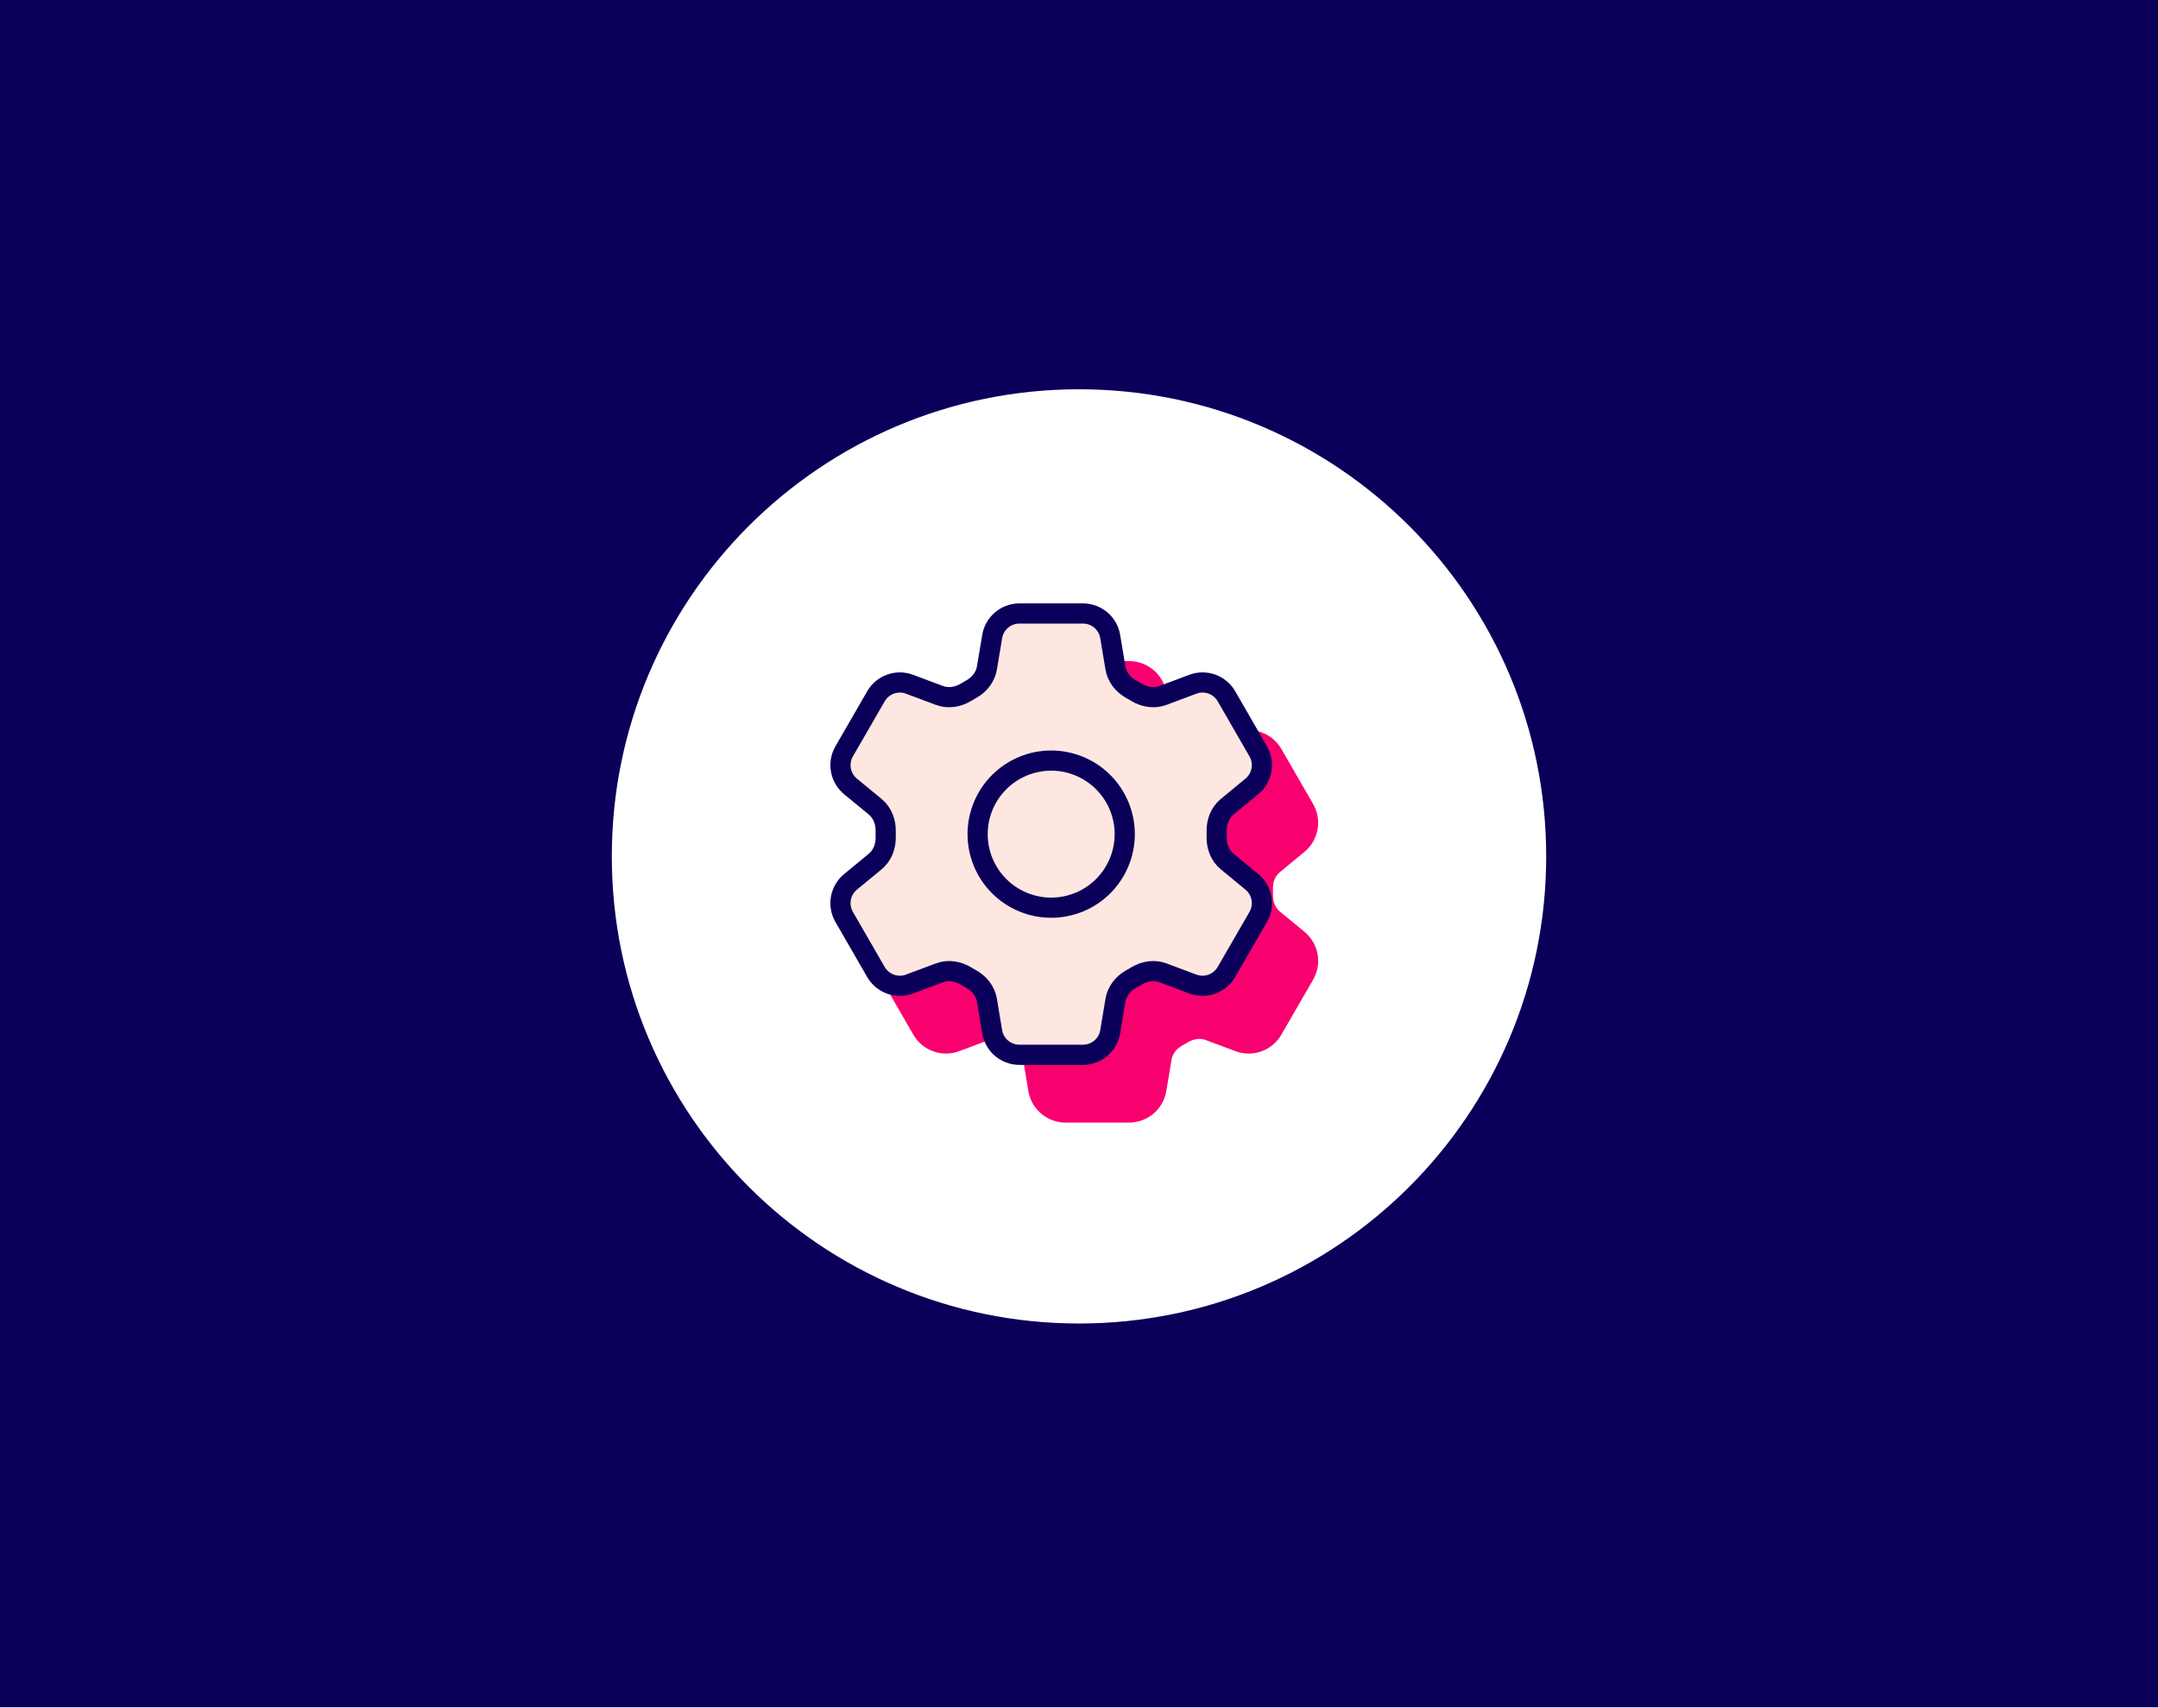
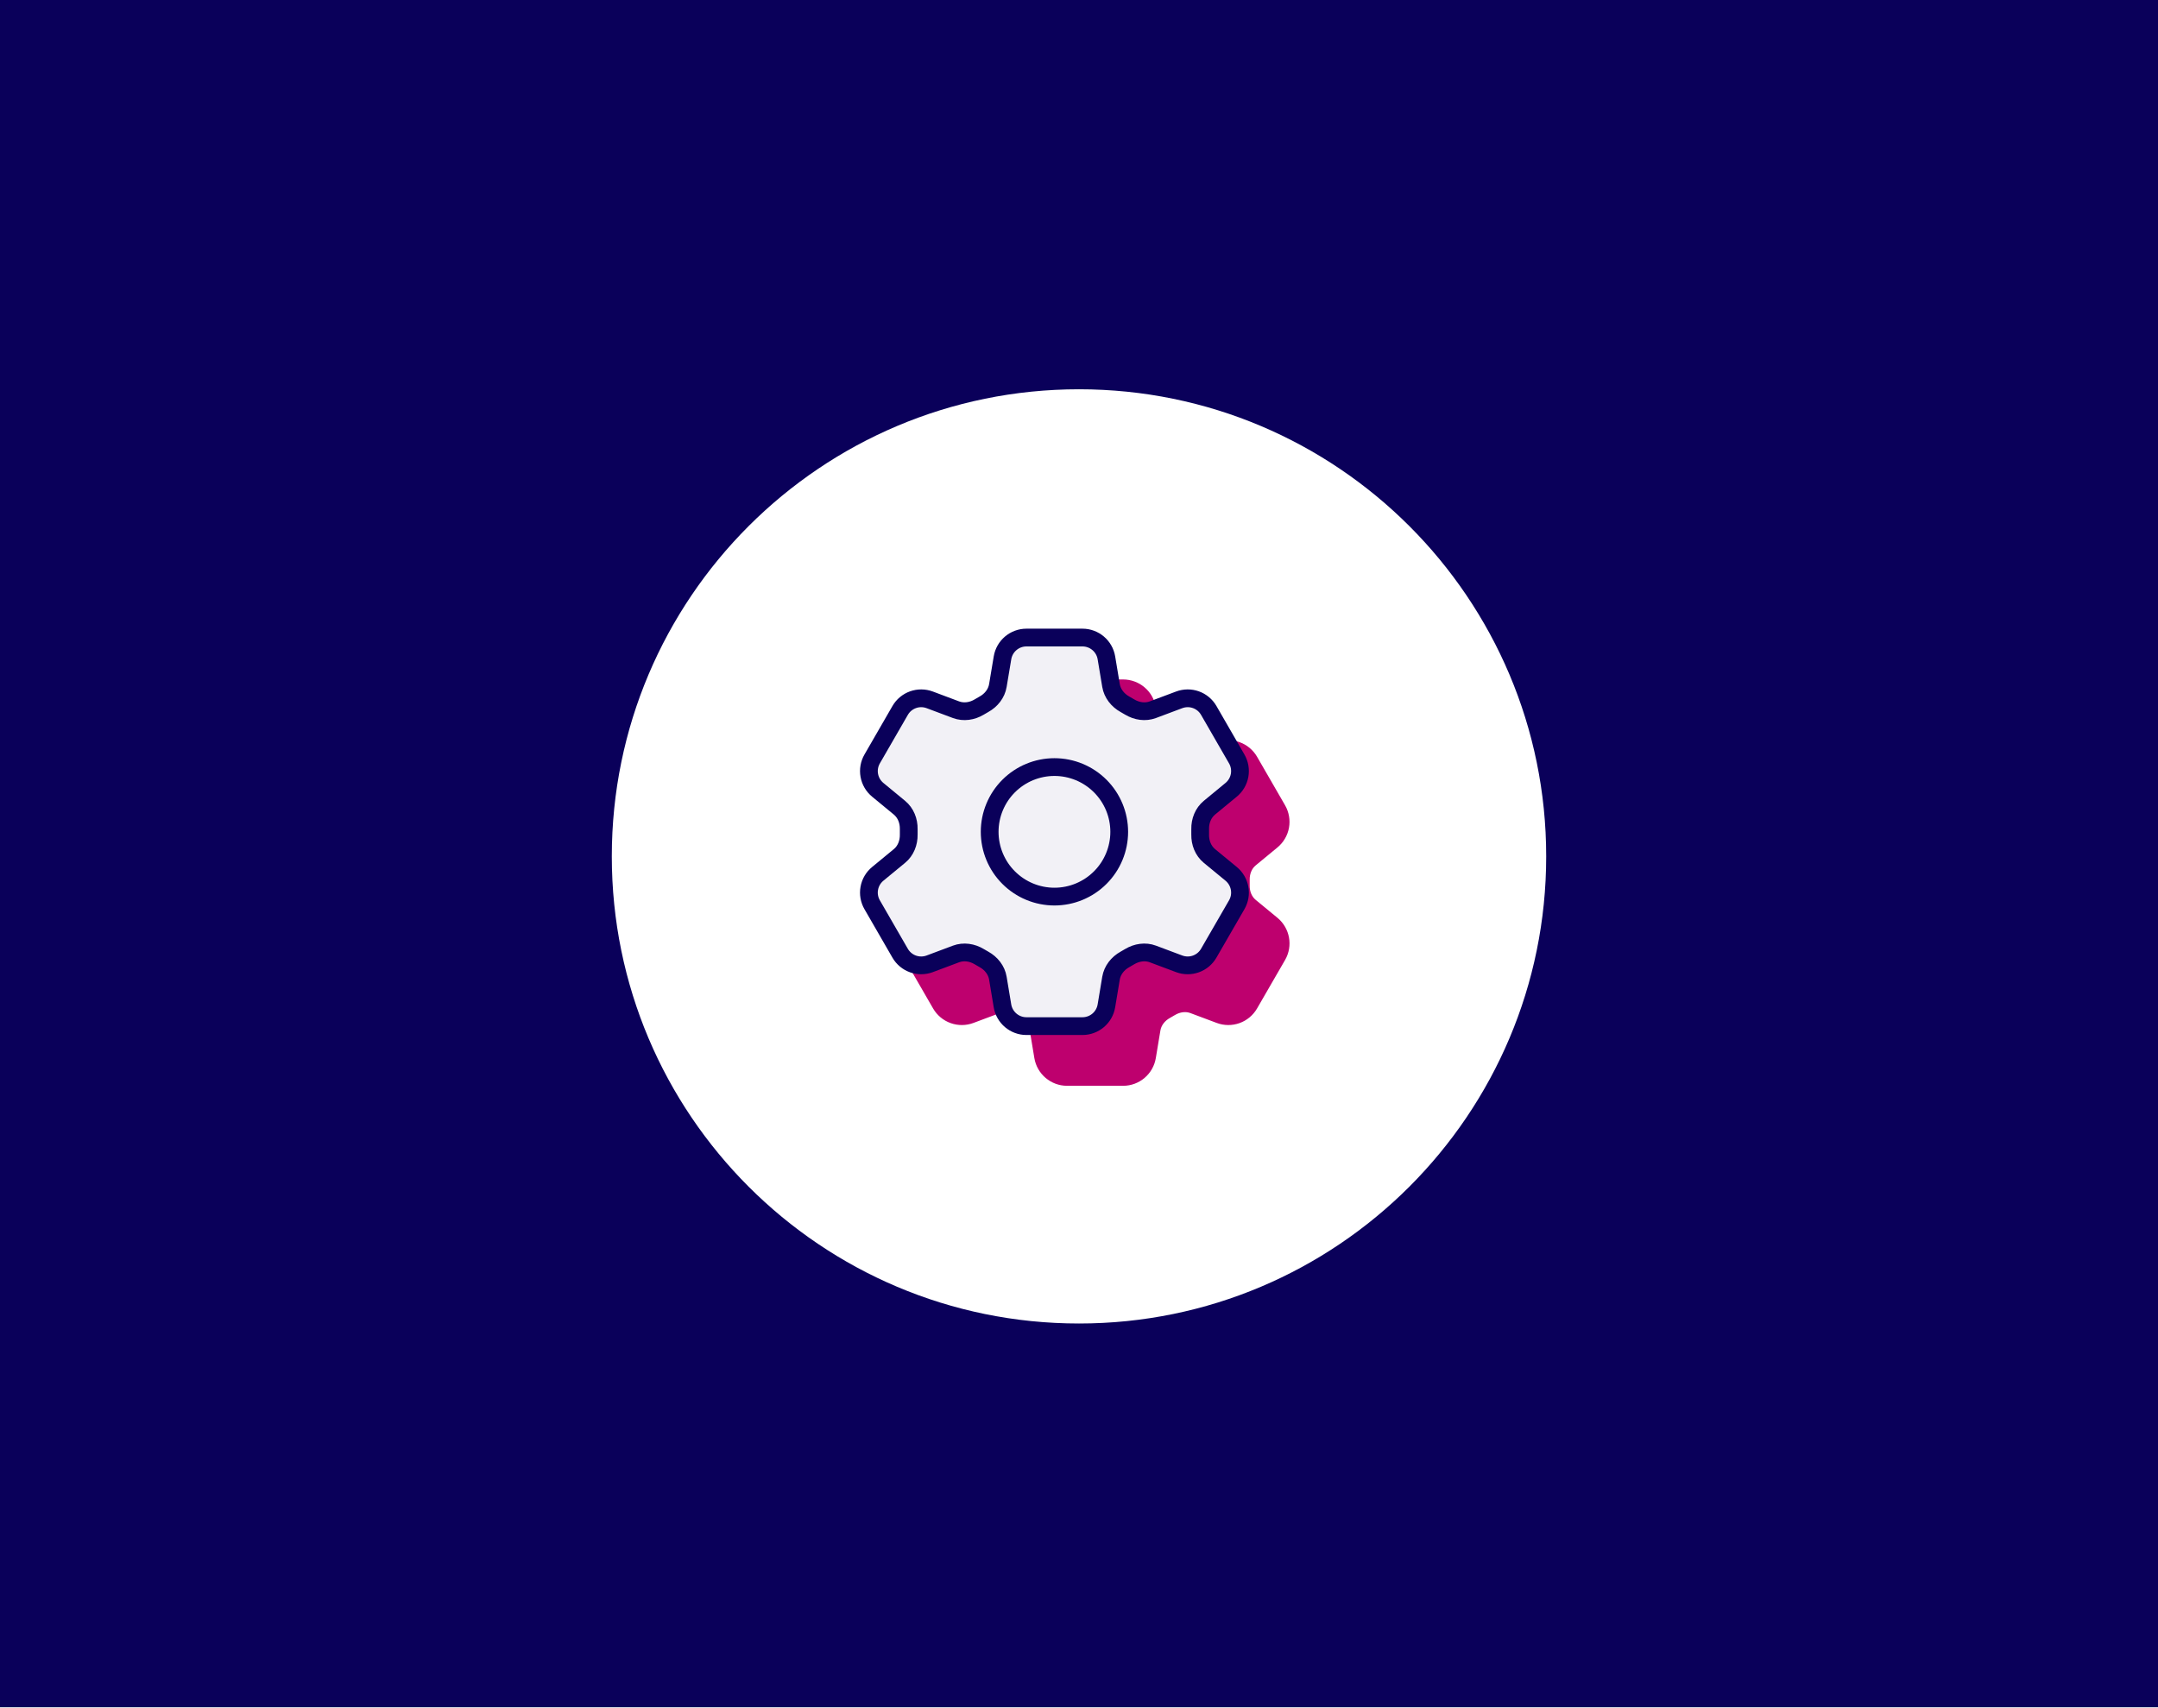
<svg xmlns="http://www.w3.org/2000/svg" width="388" height="307" viewBox="0 0 388 307" fill="none">
  <rect width="388" height="307" fill="#0A005A" />
  <rect x="110" y="70" width="168" height="168" rx="84" fill="white" />
-   <path d="M186.69 124.838C187.087 122.448 189.159 120.694 191.584 120.694H203.016C205.441 120.694 207.513 122.448 207.91 124.838L208.849 130.485C209.127 132.134 210.229 133.51 211.693 134.321C212.019 134.497 212.341 134.687 212.662 134.881C214.095 135.745 215.837 136.014 217.402 135.428L222.767 133.417C223.867 133.004 225.078 132.994 226.184 133.39C227.29 133.785 228.22 134.561 228.807 135.578L234.521 145.484C235.108 146.501 235.315 147.694 235.105 148.849C234.895 150.004 234.282 151.047 233.375 151.793L228.953 155.439C227.661 156.502 227.022 158.142 227.057 159.813C227.063 160.187 227.063 160.562 227.057 160.937C227.022 162.603 227.661 164.243 228.953 165.306L233.379 168.952C235.249 170.495 235.734 173.162 234.526 175.257L228.803 185.163C228.216 186.18 227.287 186.956 226.182 187.352C225.077 187.748 223.867 187.74 222.767 187.328L217.402 185.317C215.837 184.731 214.095 185 212.658 185.864C212.338 186.059 212.015 186.247 211.688 186.428C210.229 187.235 209.127 188.611 208.849 190.26L207.91 195.907C207.513 198.301 205.441 200.052 203.016 200.052H191.58C189.155 200.052 187.087 198.297 186.686 195.907L185.747 190.26C185.474 188.611 184.371 187.235 182.908 186.424C182.581 186.244 182.257 186.057 181.938 185.864C180.505 185 178.763 184.731 177.194 185.317L171.828 187.328C170.729 187.74 169.52 187.749 168.415 187.354C167.31 186.958 166.381 186.184 165.793 185.167L160.075 175.261C159.488 174.244 159.281 173.052 159.491 171.896C159.701 170.741 160.314 169.698 161.221 168.952L165.647 165.306C166.935 164.248 167.574 162.603 167.543 160.937C167.536 160.562 167.536 160.187 167.543 159.813C167.574 158.137 166.935 156.502 165.647 155.439L161.221 151.793C160.315 151.048 159.703 150.005 159.493 148.851C159.283 147.697 159.489 146.505 160.075 145.489L165.793 135.582C166.38 134.564 167.309 133.788 168.416 133.391C169.522 132.995 170.733 133.004 171.833 133.417L177.194 135.428C178.763 136.014 180.505 135.745 181.938 134.881C182.255 134.687 182.581 134.502 182.908 134.317C184.371 133.51 185.474 132.134 185.747 130.485L186.69 124.838Z" fill="#F9006F" stroke="#F9006F" stroke-width="3.628" stroke-linecap="round" stroke-linejoin="round" />
-   <path d="M178.391 114.464C178.788 112.075 180.86 110.32 183.285 110.32H194.717C197.142 110.32 199.214 112.075 199.611 114.464L200.55 120.112C200.828 121.761 201.93 123.136 203.394 123.948C203.72 124.124 204.042 124.314 204.364 124.507C205.796 125.372 207.538 125.641 209.103 125.054L214.468 123.044C215.568 122.63 216.779 122.62 217.885 123.016C218.991 123.412 219.921 124.187 220.508 125.204L226.222 135.111C226.809 136.128 227.016 137.32 226.806 138.475C226.596 139.63 225.983 140.674 225.076 141.42L220.654 145.066C219.362 146.128 218.723 147.768 218.758 149.439C218.764 149.814 218.764 150.189 218.758 150.563C218.723 152.23 219.362 153.87 220.654 154.932L225.08 158.578C226.95 160.122 227.435 162.789 226.227 164.883L220.504 174.79C219.917 175.806 218.988 176.582 217.883 176.978C216.778 177.375 215.568 177.366 214.468 176.954L209.103 174.944C207.538 174.357 205.796 174.626 204.359 175.491C204.04 175.685 203.716 175.873 203.389 176.055C201.93 176.862 200.828 178.237 200.55 179.886L199.611 185.534C199.214 187.928 197.142 189.678 194.717 189.678H183.281C180.856 189.678 178.788 187.923 178.387 185.534L177.448 179.886C177.175 178.237 176.072 176.862 174.609 176.05C174.282 175.87 173.958 175.683 173.639 175.491C172.206 174.626 170.464 174.357 168.895 174.944L163.529 176.954C162.43 177.367 161.221 177.376 160.116 176.98C159.011 176.585 158.082 175.81 157.494 174.794L151.776 164.887C151.189 163.87 150.982 162.678 151.192 161.523C151.402 160.368 152.015 159.324 152.922 158.578L157.348 154.932C158.636 153.874 159.275 152.23 159.244 150.563C159.237 150.189 159.237 149.814 159.244 149.439C159.275 147.764 158.636 146.128 157.348 145.066L152.922 141.42C152.016 140.674 151.404 139.631 151.194 138.477C150.984 137.323 151.19 136.132 151.776 135.115L157.494 125.208C158.081 124.191 159.011 123.414 160.117 123.018C161.223 122.621 162.434 122.631 163.534 123.044L168.895 125.054C170.464 125.641 172.206 125.372 173.639 124.507C173.956 124.314 174.282 124.128 174.609 123.943C176.072 123.136 177.175 121.761 177.448 120.112L178.391 114.464Z" fill="#FFE7E1" stroke="#0A005A" stroke-width="3.628" stroke-linecap="round" stroke-linejoin="round" />
-   <path d="M202.225 149.999C202.225 153.507 200.832 156.871 198.351 159.351C195.871 161.832 192.507 163.225 188.999 163.225C185.491 163.225 182.127 161.832 179.647 159.351C177.166 156.871 175.773 153.507 175.773 149.999C175.773 146.491 177.166 143.127 179.647 140.647C182.127 138.166 185.491 136.773 188.999 136.773C192.507 136.773 195.871 138.166 198.351 140.647C200.832 143.127 202.225 146.491 202.225 149.999Z" stroke="#0A005A" stroke-width="3.628" stroke-linecap="round" stroke-linejoin="round" />
+   <g transform="translate(146 106) scale(1.548)">
+     <path d="M26.842 13.844C27.068 12.484 28.247 11.486 29.626 11.486H36.128C37.508 11.486 38.686 12.484 38.912 13.844L39.446 17.056C39.604 17.994 40.231 18.776 41.064 19.238C41.249 19.338 41.432 19.446 41.615 19.556C42.43 20.048 43.421 20.201 44.311 19.867L47.363 18.724C47.989 18.488 48.677 18.483 49.306 18.708C49.935 18.933 50.464 19.374 50.799 19.953L54.049 25.587C54.382 26.166 54.5 26.844 54.381 27.501C54.261 28.158 53.913 28.752 53.397 29.176L50.882 31.25C50.147 31.854 49.783 32.787 49.803 33.737C49.807 33.951 49.807 34.164 49.803 34.377C49.783 35.325 50.147 36.258 50.882 36.862L53.399 38.936C54.462 39.814 54.738 41.331 54.051 42.522L50.796 48.157C50.462 48.735 49.934 49.177 49.305 49.402C48.677 49.627 47.989 49.623 47.363 49.388L44.311 48.245C43.421 47.911 42.43 48.064 41.613 48.556C41.431 48.666 41.247 48.773 41.061 48.877C40.231 49.336 39.604 50.118 39.446 51.056L38.912 54.268C38.686 55.63 37.508 56.626 36.128 56.626H29.623C28.244 56.626 27.068 55.628 26.84 54.268L26.306 51.056C26.15 50.118 25.523 49.336 24.691 48.874C24.505 48.772 24.321 48.666 24.139 48.556C23.324 48.064 22.333 47.911 21.441 48.245L18.389 49.388C17.764 49.623 17.076 49.628 16.447 49.403C15.818 49.178 15.29 48.737 14.956 48.16L11.703 42.525C11.369 41.946 11.252 41.268 11.371 40.611C11.491 39.954 11.839 39.36 12.355 38.936L14.873 36.862C15.605 36.26 15.969 35.325 15.951 34.377C15.947 34.164 15.947 33.951 15.951 33.737C15.969 32.785 15.605 31.854 14.873 31.25L12.355 29.176C11.84 28.752 11.492 28.159 11.372 27.502C11.253 26.846 11.37 26.168 11.703 25.59L14.956 19.955C15.29 19.376 15.818 18.934 16.447 18.709C17.077 18.483 17.765 18.489 18.391 18.724L21.441 19.867C22.333 20.201 23.324 20.048 24.139 19.556C24.32 19.446 24.505 19.341 24.691 19.235C25.523 18.776 26.15 17.994 26.306 17.056L26.842 13.844Z" fill="#BE006E" stroke="#BE006E" stroke-width="2.063" stroke-linecap="round" stroke-linejoin="round" />
+     <path d="M22.122 7.943C22.348 6.584 23.526 5.586 24.905 5.586H31.408C32.787 5.586 33.966 6.584 34.191 7.943L34.726 11.155C34.884 12.093 35.511 12.876 36.343 13.337C36.529 13.437 36.712 13.545 36.895 13.656C37.71 14.147 38.7 14.3 39.591 13.967L42.643 12.823C43.268 12.588 43.957 12.582 44.586 12.807C45.215 13.032 45.744 13.473 46.078 14.052L49.328 19.687C49.662 20.265 49.779 20.943 49.66 21.601C49.541 22.258 49.192 22.851 48.676 23.275L46.161 25.349C45.426 25.954 45.063 26.887 45.083 27.837C45.086 28.05 45.086 28.263 45.083 28.476C45.063 29.424 45.426 30.357 46.161 30.962L48.679 33.035C49.742 33.913 50.018 35.43 49.331 36.621L46.076 42.256C45.742 42.835 45.214 43.276 44.585 43.501C43.956 43.727 43.268 43.722 42.643 43.488L39.591 42.344C38.7 42.011 37.71 42.164 36.892 42.655C36.711 42.766 36.527 42.873 36.341 42.976C35.511 43.435 34.884 44.218 34.726 45.155L34.191 48.368C33.966 49.73 32.787 50.725 31.408 50.725H24.903C23.524 50.725 22.348 49.727 22.119 48.368L21.585 45.155C21.43 44.218 20.803 43.435 19.97 42.974C19.784 42.871 19.6 42.765 19.418 42.655C18.603 42.164 17.613 42.011 16.72 42.344L13.668 43.488C13.043 43.722 12.355 43.727 11.726 43.502C11.098 43.278 10.569 42.837 10.235 42.259L6.983 36.624C6.649 36.045 6.531 35.367 6.651 34.71C6.77 34.053 7.119 33.46 7.635 33.035L10.152 30.962C10.885 30.36 11.248 29.424 11.231 28.476C11.227 28.263 11.227 28.05 11.231 27.837C11.248 26.884 10.885 25.954 10.152 25.349L7.635 23.275C7.119 22.851 6.771 22.258 6.652 21.602C6.532 20.945 6.65 20.267 6.983 19.689L10.235 14.054C10.569 13.475 11.098 13.034 11.727 12.808C12.356 12.583 13.045 12.588 13.671 12.823L16.72 13.967C17.613 14.3 18.603 14.147 19.418 13.656C19.599 13.545 19.785 13.44 19.97 13.335C20.803 12.876 21.43 12.093 21.585 11.155L22.122 7.943Z" fill="#F2F1F6" stroke="#0A005A" stroke-width="2.063" stroke-linecap="round" stroke-linejoin="round" />
+     <path d="M35.679 28.155C35.679 30.151 34.886 32.064 33.475 33.475C32.064 34.886 30.151 35.679 28.155 35.679C26.16 35.679 24.247 34.886 22.836 33.475C21.425 32.064 20.632 30.151 20.632 28.155C20.632 26.16 21.425 24.247 22.836 22.836C24.247 21.425 26.16 20.632 28.155 20.632C30.151 20.632 32.064 21.425 33.475 22.836C34.886 24.247 35.679 26.16 35.679 28.155Z" stroke="#0A005A" stroke-width="2.063" stroke-linecap="round" stroke-linejoin="round" />
+   </g>
</svg>
